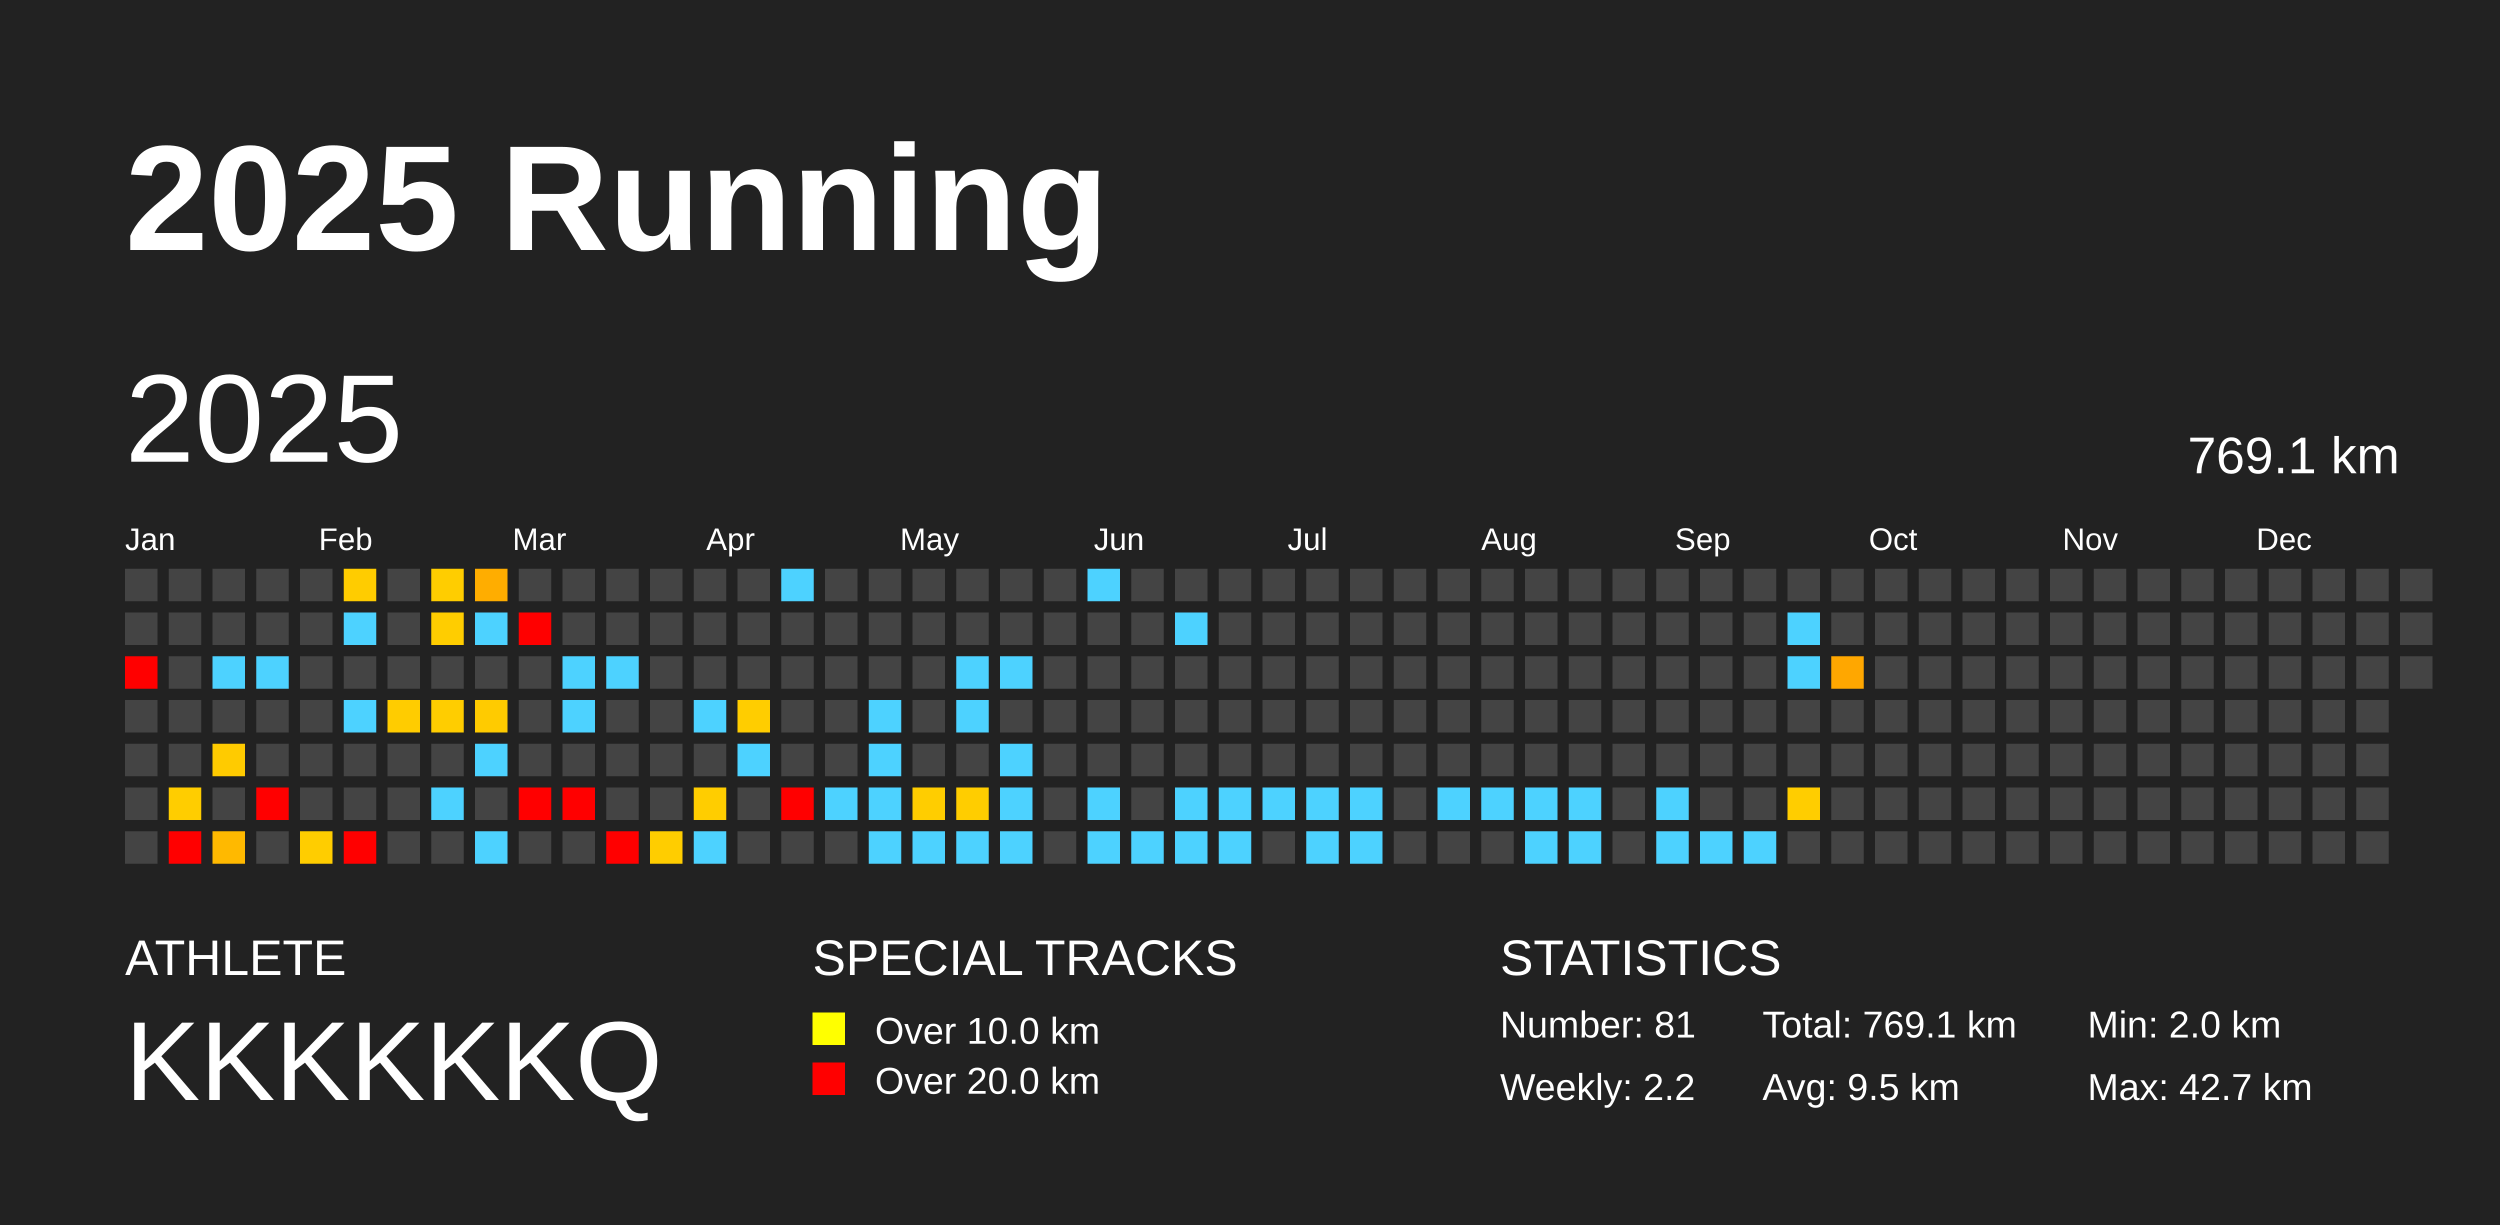
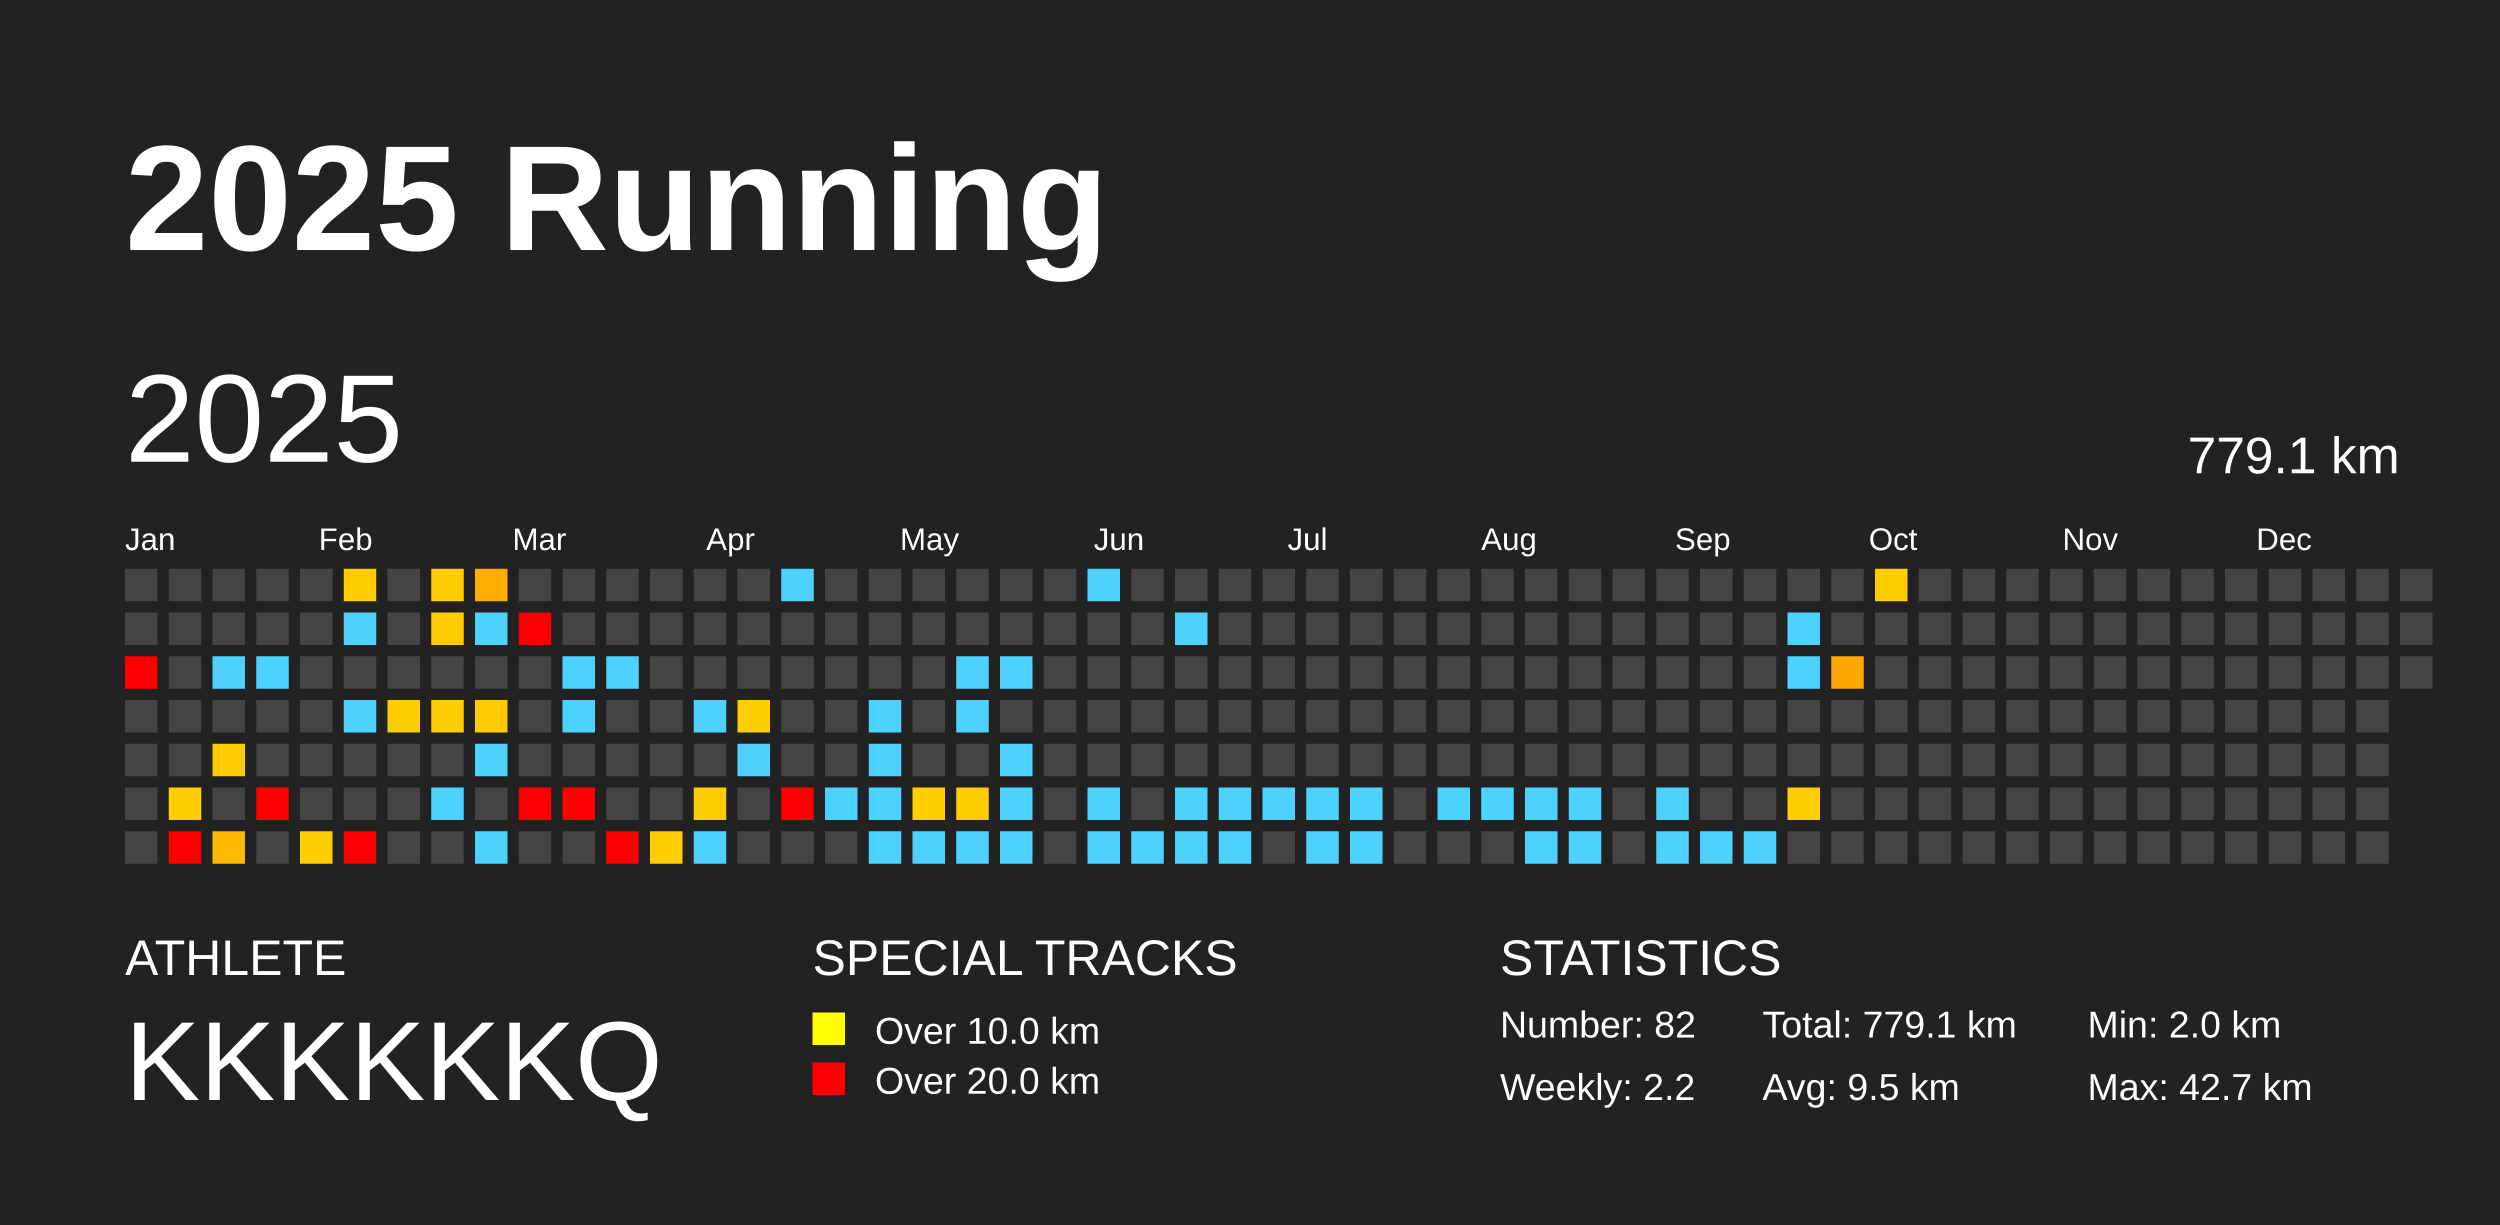
<svg xmlns="http://www.w3.org/2000/svg" baseProfile="full" height="98mm" version="1.1" viewBox="0,0,200,98" width="200mm">
  <defs />
  <rect fill="#222222" height="98" width="200" x="0" y="0" />
  <text fill="#FFFFFF" style="font-size:12px; font-family:Arial; font-weight:bold;" x="10" y="20">2025 Running</text>
  <text fill="#FFFFFF" style="font-size:4px; font-family:Arial" x="10" y="78">ATHLETE</text>
  <text fill="#FFFFFF" style="font-size:9px; font-family:Arial" x="10" y="88">KKKKKKQ</text>
  <text fill="#FFFFFF" style="font-size:4px; font-family:Arial" x="65" y="78">SPECIAL TRACKS</text>
  <rect fill="yellow" height="2.6" width="2.6" x="65" y="81" />
  <text fill="#FFFFFF" style="font-size:3px; font-family:Arial" x="70" y="83.5">Over 10.0 km</text>
  <rect fill="red" height="2.6" width="2.6" x="65" y="85" />
  <text fill="#FFFFFF" style="font-size:3px; font-family:Arial" x="70" y="87.5">Over 20.0 km</text>
  <text fill="#FFFFFF" style="font-size:4px; font-family:Arial" x="120" y="78">STATISTICS</text>
-   <text fill="#FFFFFF" style="font-size:3px; font-family:Arial" x="120" y="83">Number: 81</text>
+   <text fill="#FFFFFF" style="font-size:3px; font-family:Arial" x="120" y="83">Number: 82</text>
  <text fill="#FFFFFF" style="font-size:3px; font-family:Arial" x="120" y="88">Weekly: 2.2</text>
-   <text fill="#FFFFFF" style="font-size:3px; font-family:Arial" x="141" y="83">Total: 769.1 km</text>
+   <text fill="#FFFFFF" style="font-size:3px; font-family:Arial" x="141" y="83">Total: 779.1 km</text>
  <text fill="#FFFFFF" style="font-size:3px; font-family:Arial" x="141" y="88">Avg: 9.5 km</text>
  <text fill="#FFFFFF" style="font-size:3px; font-family:Arial" x="167" y="83">Min: 2.0 km</text>
  <text fill="#FFFFFF" style="font-size:3px; font-family:Arial" x="167" y="88">Max: 42.7 km</text>
  <text dominant-baseline="hanging" fill="#FFFFFF" style="font-size:10.0px; font-family:Arial;" x="10" y="30">2025</text>
-   <text dominant-baseline="hanging" fill="#FFFFFF" style="font-size:4.125px; font-family:Arial;" x="175" y="35">769.1 km</text>
+   <text dominant-baseline="hanging" fill="#FFFFFF" style="font-size:4.125px; font-family:Arial;" x="175" y="35">779.1 km</text>
  <text fill="#FFFFFF" style="font-size:2.5px; font-family:Arial" x="10.0" y="44">Jan</text>
  <text fill="#FFFFFF" style="font-size:2.5px; font-family:Arial" x="25.5" y="44">Feb</text>
  <text fill="#FFFFFF" style="font-size:2.5px; font-family:Arial" x="41.0" y="44">Mar</text>
  <text fill="#FFFFFF" style="font-size:2.5px; font-family:Arial" x="56.5" y="44">Apr</text>
  <text fill="#FFFFFF" style="font-size:2.5px; font-family:Arial" x="72.0" y="44">May</text>
  <text fill="#FFFFFF" style="font-size:2.5px; font-family:Arial" x="87.5" y="44">Jun</text>
  <text fill="#FFFFFF" style="font-size:2.5px; font-family:Arial" x="103.0" y="44">Jul</text>
  <text fill="#FFFFFF" style="font-size:2.5px; font-family:Arial" x="118.5" y="44">Aug</text>
  <text fill="#FFFFFF" style="font-size:2.5px; font-family:Arial" x="134.0" y="44">Sep</text>
  <text fill="#FFFFFF" style="font-size:2.5px; font-family:Arial" x="149.5" y="44">Oct</text>
  <text fill="#FFFFFF" style="font-size:2.5px; font-family:Arial" x="165.0" y="44">Nov</text>
  <text fill="#FFFFFF" style="font-size:2.5px; font-family:Arial" x="180.5" y="44">Dec</text>
  <rect fill="#444444" height="2.6" width="2.6" x="10.0" y="45.5" />
  <rect fill="#444444" height="2.6" width="2.6" x="10.0" y="49.0" />
  <rect fill="red" height="2.6" width="2.6" x="10.0" y="52.5" />
  <rect fill="#444444" height="2.6" width="2.6" x="10.0" y="56.0" />
  <rect fill="#444444" height="2.6" width="2.6" x="10.0" y="59.5" />
  <rect fill="#444444" height="2.6" width="2.6" x="10.0" y="63.0" />
  <rect fill="#444444" height="2.6" width="2.6" x="10.0" y="66.5" />
  <rect fill="#444444" height="2.6" width="2.6" x="13.5" y="45.5" />
  <rect fill="#444444" height="2.6" width="2.6" x="13.5" y="49.0" />
  <rect fill="#444444" height="2.6" width="2.6" x="13.5" y="52.5" />
  <rect fill="#444444" height="2.6" width="2.6" x="13.5" y="56.0" />
  <rect fill="#444444" height="2.6" width="2.6" x="13.5" y="59.5" />
  <rect fill="#ffcd00" height="2.6" width="2.6" x="13.5" y="63.0" />
  <rect fill="red" height="2.6" width="2.6" x="13.5" y="66.5" />
  <rect fill="#444444" height="2.6" width="2.6" x="17.0" y="45.5" />
  <rect fill="#444444" height="2.6" width="2.6" x="17.0" y="49.0" />
  <rect fill="#4dd2ff" height="2.6" width="2.6" x="17.0" y="52.5" />
  <rect fill="#444444" height="2.6" width="2.6" x="17.0" y="56.0" />
  <rect fill="#ffcb00" height="2.6" width="2.6" x="17.0" y="59.5" />
  <rect fill="#444444" height="2.6" width="2.6" x="17.0" y="63.0" />
  <rect fill="#ffb900" height="2.6" width="2.6" x="17.0" y="66.5" />
  <rect fill="#444444" height="2.6" width="2.6" x="20.5" y="45.5" />
  <rect fill="#444444" height="2.6" width="2.6" x="20.5" y="49.0" />
  <rect fill="#4dd2ff" height="2.6" width="2.6" x="20.5" y="52.5" />
  <rect fill="#444444" height="2.6" width="2.6" x="20.5" y="56.0" />
  <rect fill="#444444" height="2.6" width="2.6" x="20.5" y="59.5" />
  <rect fill="red" height="2.6" width="2.6" x="20.5" y="63.0" />
  <rect fill="#444444" height="2.6" width="2.6" x="20.5" y="66.5" />
  <rect fill="#444444" height="2.6" width="2.6" x="24.0" y="45.5" />
  <rect fill="#444444" height="2.6" width="2.6" x="24.0" y="49.0" />
  <rect fill="#444444" height="2.6" width="2.6" x="24.0" y="52.5" />
  <rect fill="#444444" height="2.6" width="2.6" x="24.0" y="56.0" />
  <rect fill="#444444" height="2.6" width="2.6" x="24.0" y="59.5" />
  <rect fill="#444444" height="2.6" width="2.6" x="24.0" y="63.0" />
  <rect fill="#ffcd00" height="2.6" width="2.6" x="24.0" y="66.5" />
  <rect fill="#ffcc00" height="2.6" width="2.6" x="27.5" y="45.5" />
  <rect fill="#4dd2ff" height="2.6" width="2.6" x="27.5" y="49.0" />
  <rect fill="#444444" height="2.6" width="2.6" x="27.5" y="52.5" />
  <rect fill="#4dd2ff" height="2.6" width="2.6" x="27.5" y="56.0" />
  <rect fill="#444444" height="2.6" width="2.6" x="27.5" y="59.5" />
  <rect fill="#444444" height="2.6" width="2.6" x="27.5" y="63.0" />
  <rect fill="red" height="2.6" width="2.6" x="27.5" y="66.5" />
  <rect fill="#444444" height="2.6" width="2.6" x="31.0" y="45.5" />
  <rect fill="#444444" height="2.6" width="2.6" x="31.0" y="49.0" />
  <rect fill="#444444" height="2.6" width="2.6" x="31.0" y="52.5" />
  <rect fill="#ffcc00" height="2.6" width="2.6" x="31.0" y="56.0" />
  <rect fill="#444444" height="2.6" width="2.6" x="31.0" y="59.5" />
  <rect fill="#444444" height="2.6" width="2.6" x="31.0" y="63.0" />
  <rect fill="#444444" height="2.6" width="2.6" x="31.0" y="66.5" />
  <rect fill="#ffcd00" height="2.6" width="2.6" x="34.5" y="45.5" />
  <rect fill="#ffcd00" height="2.6" width="2.6" x="34.5" y="49.0" />
  <rect fill="#444444" height="2.6" width="2.6" x="34.5" y="52.5" />
  <rect fill="#ffcd00" height="2.6" width="2.6" x="34.5" y="56.0" />
  <rect fill="#444444" height="2.6" width="2.6" x="34.5" y="59.5" />
  <rect fill="#4dd2ff" height="2.6" width="2.6" x="34.5" y="63.0" />
  <rect fill="#444444" height="2.6" width="2.6" x="34.5" y="66.5" />
  <rect fill="#ffad00" height="2.6" width="2.6" x="38.0" y="45.5" />
  <rect fill="#4dd2ff" height="2.6" width="2.6" x="38.0" y="49.0" />
  <rect fill="#444444" height="2.6" width="2.6" x="38.0" y="52.5" />
  <rect fill="#ffcb00" height="2.6" width="2.6" x="38.0" y="56.0" />
  <rect fill="#4dd2ff" height="2.6" width="2.6" x="38.0" y="59.5" />
  <rect fill="#444444" height="2.6" width="2.6" x="38.0" y="63.0" />
  <rect fill="#4dd2ff" height="2.6" width="2.6" x="38.0" y="66.5" />
  <rect fill="#444444" height="2.6" width="2.6" x="41.5" y="45.5" />
  <rect fill="red" height="2.6" width="2.6" x="41.5" y="49.0" />
  <rect fill="#444444" height="2.6" width="2.6" x="41.5" y="52.5" />
  <rect fill="#444444" height="2.6" width="2.6" x="41.5" y="56.0" />
  <rect fill="#444444" height="2.6" width="2.6" x="41.5" y="59.5" />
  <rect fill="red" height="2.6" width="2.6" x="41.5" y="63.0" />
  <rect fill="#444444" height="2.6" width="2.6" x="41.5" y="66.5" />
  <rect fill="#444444" height="2.6" width="2.6" x="45.0" y="45.5" />
  <rect fill="#444444" height="2.6" width="2.6" x="45.0" y="49.0" />
  <rect fill="#4dd2ff" height="2.6" width="2.6" x="45.0" y="52.5" />
  <rect fill="#4dd2ff" height="2.6" width="2.6" x="45.0" y="56.0" />
  <rect fill="#444444" height="2.6" width="2.6" x="45.0" y="59.5" />
  <rect fill="red" height="2.6" width="2.6" x="45.0" y="63.0" />
  <rect fill="#444444" height="2.6" width="2.6" x="45.0" y="66.5" />
  <rect fill="#444444" height="2.6" width="2.6" x="48.5" y="45.5" />
  <rect fill="#444444" height="2.6" width="2.6" x="48.5" y="49.0" />
  <rect fill="#4dd2ff" height="2.6" width="2.6" x="48.5" y="52.5" />
  <rect fill="#444444" height="2.6" width="2.6" x="48.5" y="56.0" />
  <rect fill="#444444" height="2.6" width="2.6" x="48.5" y="59.5" />
  <rect fill="#444444" height="2.6" width="2.6" x="48.5" y="63.0" />
  <rect fill="red" height="2.6" width="2.6" x="48.5" y="66.5" />
  <rect fill="#444444" height="2.6" width="2.6" x="52.0" y="45.5" />
  <rect fill="#444444" height="2.6" width="2.6" x="52.0" y="49.0" />
  <rect fill="#444444" height="2.6" width="2.6" x="52.0" y="52.5" />
  <rect fill="#444444" height="2.6" width="2.6" x="52.0" y="56.0" />
  <rect fill="#444444" height="2.6" width="2.6" x="52.0" y="59.5" />
  <rect fill="#444444" height="2.6" width="2.6" x="52.0" y="63.0" />
  <rect fill="#ffcd00" height="2.6" width="2.6" x="52.0" y="66.5" />
  <rect fill="#444444" height="2.6" width="2.6" x="55.5" y="45.5" />
  <rect fill="#444444" height="2.6" width="2.6" x="55.5" y="49.0" />
  <rect fill="#444444" height="2.6" width="2.6" x="55.5" y="52.5" />
  <rect fill="#4dd2ff" height="2.6" width="2.6" x="55.5" y="56.0" />
  <rect fill="#444444" height="2.6" width="2.6" x="55.5" y="59.5" />
  <rect fill="#ffcd00" height="2.6" width="2.6" x="55.5" y="63.0" />
  <rect fill="#4dd2ff" height="2.6" width="2.6" x="55.5" y="66.5" />
  <rect fill="#444444" height="2.6" width="2.6" x="59.0" y="45.5" />
  <rect fill="#444444" height="2.6" width="2.6" x="59.0" y="49.0" />
  <rect fill="#444444" height="2.6" width="2.6" x="59.0" y="52.5" />
  <rect fill="#ffcd00" height="2.6" width="2.6" x="59.0" y="56.0" />
  <rect fill="#4dd2ff" height="2.6" width="2.6" x="59.0" y="59.5" />
  <rect fill="#444444" height="2.6" width="2.6" x="59.0" y="63.0" />
  <rect fill="#444444" height="2.6" width="2.6" x="59.0" y="66.5" />
  <rect fill="#4dd2ff" height="2.6" width="2.6" x="62.5" y="45.5" />
  <rect fill="#444444" height="2.6" width="2.6" x="62.5" y="49.0" />
  <rect fill="#444444" height="2.6" width="2.6" x="62.5" y="52.5" />
  <rect fill="#444444" height="2.6" width="2.6" x="62.5" y="56.0" />
  <rect fill="#444444" height="2.6" width="2.6" x="62.5" y="59.5" />
  <rect fill="red" height="2.6" width="2.6" x="62.5" y="63.0" />
  <rect fill="#444444" height="2.6" width="2.6" x="62.5" y="66.5" />
  <rect fill="#444444" height="2.6" width="2.6" x="66.0" y="45.5" />
  <rect fill="#444444" height="2.6" width="2.6" x="66.0" y="49.0" />
  <rect fill="#444444" height="2.6" width="2.6" x="66.0" y="52.5" />
  <rect fill="#444444" height="2.6" width="2.6" x="66.0" y="56.0" />
  <rect fill="#444444" height="2.6" width="2.6" x="66.0" y="59.5" />
  <rect fill="#4dd2ff" height="2.6" width="2.6" x="66.0" y="63.0" />
  <rect fill="#444444" height="2.6" width="2.6" x="66.0" y="66.5" />
  <rect fill="#444444" height="2.6" width="2.6" x="69.5" y="45.5" />
  <rect fill="#444444" height="2.6" width="2.6" x="69.5" y="49.0" />
  <rect fill="#444444" height="2.6" width="2.6" x="69.5" y="52.5" />
  <rect fill="#4dd2ff" height="2.6" width="2.6" x="69.5" y="56.0" />
  <rect fill="#4dd2ff" height="2.6" width="2.6" x="69.5" y="59.5" />
  <rect fill="#4dd2ff" height="2.6" width="2.6" x="69.5" y="63.0" />
  <rect fill="#4dd2ff" height="2.6" width="2.6" x="69.5" y="66.5" />
  <rect fill="#444444" height="2.6" width="2.6" x="73.0" y="45.5" />
  <rect fill="#444444" height="2.6" width="2.6" x="73.0" y="49.0" />
  <rect fill="#444444" height="2.6" width="2.6" x="73.0" y="52.5" />
  <rect fill="#444444" height="2.6" width="2.6" x="73.0" y="56.0" />
  <rect fill="#444444" height="2.6" width="2.6" x="73.0" y="59.5" />
  <rect fill="#ffcd00" height="2.6" width="2.6" x="73.0" y="63.0" />
  <rect fill="#4dd2ff" height="2.6" width="2.6" x="73.0" y="66.5" />
  <rect fill="#444444" height="2.6" width="2.6" x="76.5" y="45.5" />
  <rect fill="#444444" height="2.6" width="2.6" x="76.5" y="49.0" />
  <rect fill="#4dd2ff" height="2.6" width="2.6" x="76.5" y="52.5" />
  <rect fill="#4dd2ff" height="2.6" width="2.6" x="76.5" y="56.0" />
  <rect fill="#444444" height="2.6" width="2.6" x="76.5" y="59.5" />
  <rect fill="#ffcd00" height="2.6" width="2.6" x="76.5" y="63.0" />
  <rect fill="#4dd2ff" height="2.6" width="2.6" x="76.5" y="66.5" />
  <rect fill="#444444" height="2.6" width="2.6" x="80.0" y="45.5" />
  <rect fill="#444444" height="2.6" width="2.6" x="80.0" y="49.0" />
  <rect fill="#4dd2ff" height="2.6" width="2.6" x="80.0" y="52.5" />
  <rect fill="#444444" height="2.6" width="2.6" x="80.0" y="56.0" />
  <rect fill="#4dd2ff" height="2.6" width="2.6" x="80.0" y="59.5" />
  <rect fill="#4dd2ff" height="2.6" width="2.6" x="80.0" y="63.0" />
  <rect fill="#4dd2ff" height="2.6" width="2.6" x="80.0" y="66.5" />
  <rect fill="#444444" height="2.6" width="2.6" x="83.5" y="45.5" />
  <rect fill="#444444" height="2.6" width="2.6" x="83.5" y="49.0" />
  <rect fill="#444444" height="2.6" width="2.6" x="83.5" y="52.5" />
  <rect fill="#444444" height="2.6" width="2.6" x="83.5" y="56.0" />
  <rect fill="#444444" height="2.6" width="2.6" x="83.5" y="59.5" />
  <rect fill="#444444" height="2.6" width="2.6" x="83.5" y="63.0" />
  <rect fill="#444444" height="2.6" width="2.6" x="83.5" y="66.5" />
  <rect fill="#4dd2ff" height="2.6" width="2.6" x="87.0" y="45.5" />
  <rect fill="#444444" height="2.6" width="2.6" x="87.0" y="49.0" />
  <rect fill="#444444" height="2.6" width="2.6" x="87.0" y="52.5" />
  <rect fill="#444444" height="2.6" width="2.6" x="87.0" y="56.0" />
  <rect fill="#444444" height="2.6" width="2.6" x="87.0" y="59.5" />
  <rect fill="#4dd2ff" height="2.6" width="2.6" x="87.0" y="63.0" />
  <rect fill="#4dd2ff" height="2.6" width="2.6" x="87.0" y="66.5" />
  <rect fill="#444444" height="2.6" width="2.6" x="90.5" y="45.5" />
  <rect fill="#444444" height="2.6" width="2.6" x="90.5" y="49.0" />
  <rect fill="#444444" height="2.6" width="2.6" x="90.5" y="52.5" />
  <rect fill="#444444" height="2.6" width="2.6" x="90.5" y="56.0" />
  <rect fill="#444444" height="2.6" width="2.6" x="90.5" y="59.5" />
  <rect fill="#444444" height="2.6" width="2.6" x="90.5" y="63.0" />
  <rect fill="#4dd2ff" height="2.6" width="2.6" x="90.5" y="66.5" />
  <rect fill="#444444" height="2.6" width="2.6" x="94.0" y="45.5" />
  <rect fill="#4dd2ff" height="2.6" width="2.6" x="94.0" y="49.0" />
  <rect fill="#444444" height="2.6" width="2.6" x="94.0" y="52.5" />
  <rect fill="#444444" height="2.6" width="2.6" x="94.0" y="56.0" />
  <rect fill="#444444" height="2.6" width="2.6" x="94.0" y="59.5" />
  <rect fill="#4dd2ff" height="2.6" width="2.6" x="94.0" y="63.0" />
  <rect fill="#4dd2ff" height="2.6" width="2.6" x="94.0" y="66.5" />
  <rect fill="#444444" height="2.6" width="2.6" x="97.5" y="45.5" />
  <rect fill="#444444" height="2.6" width="2.6" x="97.5" y="49.0" />
  <rect fill="#444444" height="2.6" width="2.6" x="97.5" y="52.5" />
  <rect fill="#444444" height="2.6" width="2.6" x="97.5" y="56.0" />
  <rect fill="#444444" height="2.6" width="2.6" x="97.5" y="59.5" />
  <rect fill="#4dd2ff" height="2.6" width="2.6" x="97.5" y="63.0" />
  <rect fill="#4dd2ff" height="2.6" width="2.6" x="97.5" y="66.5" />
  <rect fill="#444444" height="2.6" width="2.6" x="101.0" y="45.5" />
  <rect fill="#444444" height="2.6" width="2.6" x="101.0" y="49.0" />
  <rect fill="#444444" height="2.6" width="2.6" x="101.0" y="52.5" />
  <rect fill="#444444" height="2.6" width="2.6" x="101.0" y="56.0" />
  <rect fill="#444444" height="2.6" width="2.6" x="101.0" y="59.5" />
  <rect fill="#4dd2ff" height="2.6" width="2.6" x="101.0" y="63.0" />
  <rect fill="#444444" height="2.6" width="2.6" x="101.0" y="66.5" />
  <rect fill="#444444" height="2.6" width="2.6" x="104.5" y="45.5" />
  <rect fill="#444444" height="2.6" width="2.6" x="104.5" y="49.0" />
  <rect fill="#444444" height="2.6" width="2.6" x="104.5" y="52.5" />
  <rect fill="#444444" height="2.6" width="2.6" x="104.5" y="56.0" />
  <rect fill="#444444" height="2.6" width="2.6" x="104.5" y="59.5" />
  <rect fill="#4dd2ff" height="2.6" width="2.6" x="104.5" y="63.0" />
  <rect fill="#4dd2ff" height="2.6" width="2.6" x="104.5" y="66.5" />
  <rect fill="#444444" height="2.6" width="2.6" x="108.0" y="45.5" />
  <rect fill="#444444" height="2.6" width="2.6" x="108.0" y="49.0" />
  <rect fill="#444444" height="2.6" width="2.6" x="108.0" y="52.5" />
  <rect fill="#444444" height="2.6" width="2.6" x="108.0" y="56.0" />
  <rect fill="#444444" height="2.6" width="2.6" x="108.0" y="59.5" />
  <rect fill="#4dd2ff" height="2.6" width="2.6" x="108.0" y="63.0" />
  <rect fill="#4dd2ff" height="2.6" width="2.6" x="108.0" y="66.5" />
  <rect fill="#444444" height="2.6" width="2.6" x="111.5" y="45.5" />
  <rect fill="#444444" height="2.6" width="2.6" x="111.5" y="49.0" />
  <rect fill="#444444" height="2.6" width="2.6" x="111.5" y="52.5" />
  <rect fill="#444444" height="2.6" width="2.6" x="111.5" y="56.0" />
  <rect fill="#444444" height="2.6" width="2.6" x="111.5" y="59.5" />
  <rect fill="#444444" height="2.6" width="2.6" x="111.5" y="63.0" />
  <rect fill="#444444" height="2.6" width="2.6" x="111.5" y="66.5" />
  <rect fill="#444444" height="2.6" width="2.6" x="115.0" y="45.5" />
  <rect fill="#444444" height="2.6" width="2.6" x="115.0" y="49.0" />
  <rect fill="#444444" height="2.6" width="2.6" x="115.0" y="52.5" />
  <rect fill="#444444" height="2.6" width="2.6" x="115.0" y="56.0" />
  <rect fill="#444444" height="2.6" width="2.6" x="115.0" y="59.5" />
  <rect fill="#4dd2ff" height="2.6" width="2.6" x="115.0" y="63.0" />
  <rect fill="#444444" height="2.6" width="2.6" x="115.0" y="66.5" />
  <rect fill="#444444" height="2.6" width="2.6" x="118.5" y="45.5" />
  <rect fill="#444444" height="2.6" width="2.6" x="118.5" y="49.0" />
  <rect fill="#444444" height="2.6" width="2.6" x="118.5" y="52.5" />
  <rect fill="#444444" height="2.6" width="2.6" x="118.5" y="56.0" />
  <rect fill="#444444" height="2.6" width="2.6" x="118.5" y="59.5" />
  <rect fill="#4dd2ff" height="2.6" width="2.6" x="118.5" y="63.0" />
  <rect fill="#444444" height="2.6" width="2.6" x="118.5" y="66.5" />
  <rect fill="#444444" height="2.6" width="2.6" x="122.0" y="45.5" />
  <rect fill="#444444" height="2.6" width="2.6" x="122.0" y="49.0" />
  <rect fill="#444444" height="2.6" width="2.6" x="122.0" y="52.5" />
  <rect fill="#444444" height="2.6" width="2.6" x="122.0" y="56.0" />
  <rect fill="#444444" height="2.6" width="2.6" x="122.0" y="59.5" />
  <rect fill="#4dd2ff" height="2.6" width="2.6" x="122.0" y="63.0" />
  <rect fill="#4dd2ff" height="2.6" width="2.6" x="122.0" y="66.5" />
  <rect fill="#444444" height="2.6" width="2.6" x="125.5" y="45.5" />
  <rect fill="#444444" height="2.6" width="2.6" x="125.5" y="49.0" />
  <rect fill="#444444" height="2.6" width="2.6" x="125.5" y="52.5" />
  <rect fill="#444444" height="2.6" width="2.6" x="125.5" y="56.0" />
  <rect fill="#444444" height="2.6" width="2.6" x="125.5" y="59.5" />
  <rect fill="#4dd2ff" height="2.6" width="2.6" x="125.5" y="63.0" />
  <rect fill="#4dd2ff" height="2.6" width="2.6" x="125.5" y="66.5" />
  <rect fill="#444444" height="2.6" width="2.6" x="129.0" y="45.5" />
  <rect fill="#444444" height="2.6" width="2.6" x="129.0" y="49.0" />
  <rect fill="#444444" height="2.6" width="2.6" x="129.0" y="52.5" />
  <rect fill="#444444" height="2.6" width="2.6" x="129.0" y="56.0" />
  <rect fill="#444444" height="2.6" width="2.6" x="129.0" y="59.5" />
  <rect fill="#444444" height="2.6" width="2.6" x="129.0" y="63.0" />
  <rect fill="#444444" height="2.6" width="2.6" x="129.0" y="66.5" />
  <rect fill="#444444" height="2.6" width="2.6" x="132.5" y="45.5" />
  <rect fill="#444444" height="2.6" width="2.6" x="132.5" y="49.0" />
  <rect fill="#444444" height="2.6" width="2.6" x="132.5" y="52.5" />
  <rect fill="#444444" height="2.6" width="2.6" x="132.5" y="56.0" />
  <rect fill="#444444" height="2.6" width="2.6" x="132.5" y="59.5" />
  <rect fill="#4dd2ff" height="2.6" width="2.6" x="132.5" y="63.0" />
  <rect fill="#4dd2ff" height="2.6" width="2.6" x="132.5" y="66.5" />
  <rect fill="#444444" height="2.6" width="2.6" x="136.0" y="45.5" />
  <rect fill="#444444" height="2.6" width="2.6" x="136.0" y="49.0" />
  <rect fill="#444444" height="2.6" width="2.6" x="136.0" y="52.5" />
  <rect fill="#444444" height="2.6" width="2.6" x="136.0" y="56.0" />
  <rect fill="#444444" height="2.6" width="2.6" x="136.0" y="59.5" />
  <rect fill="#444444" height="2.6" width="2.6" x="136.0" y="63.0" />
  <rect fill="#4dd2ff" height="2.6" width="2.6" x="136.0" y="66.5" />
  <rect fill="#444444" height="2.6" width="2.6" x="139.5" y="45.5" />
  <rect fill="#444444" height="2.6" width="2.6" x="139.5" y="49.0" />
  <rect fill="#444444" height="2.6" width="2.6" x="139.5" y="52.5" />
  <rect fill="#444444" height="2.6" width="2.6" x="139.5" y="56.0" />
  <rect fill="#444444" height="2.6" width="2.6" x="139.5" y="59.5" />
  <rect fill="#444444" height="2.6" width="2.6" x="139.5" y="63.0" />
  <rect fill="#4dd2ff" height="2.6" width="2.6" x="139.5" y="66.5" />
  <rect fill="#444444" height="2.6" width="2.6" x="143.0" y="45.5" />
  <rect fill="#4dd2ff" height="2.6" width="2.6" x="143.0" y="49.0" />
  <rect fill="#4dd2ff" height="2.6" width="2.6" x="143.0" y="52.5" />
  <rect fill="#444444" height="2.6" width="2.6" x="143.0" y="56.0" />
  <rect fill="#444444" height="2.6" width="2.6" x="143.0" y="59.5" />
  <rect fill="#ffcd00" height="2.6" width="2.6" x="143.0" y="63.0" />
  <rect fill="#444444" height="2.6" width="2.6" x="143.0" y="66.5" />
  <rect fill="#444444" height="2.6" width="2.6" x="146.5" y="45.5" />
  <rect fill="#444444" height="2.6" width="2.6" x="146.5" y="49.0" />
  <rect fill="#ffa700" height="2.6" width="2.6" x="146.5" y="52.5" />
  <rect fill="#444444" height="2.6" width="2.6" x="146.5" y="56.0" />
  <rect fill="#444444" height="2.6" width="2.6" x="146.5" y="59.5" />
  <rect fill="#444444" height="2.6" width="2.6" x="146.5" y="63.0" />
  <rect fill="#444444" height="2.6" width="2.6" x="146.5" y="66.5" />
-   <rect fill="#444444" height="2.6" width="2.6" x="150.0" y="45.5" />
+   <rect fill="#ffcd00" height="2.6" width="2.6" x="150.0" y="45.5" />
  <rect fill="#444444" height="2.6" width="2.6" x="150.0" y="49.0" />
  <rect fill="#444444" height="2.6" width="2.6" x="150.0" y="52.5" />
  <rect fill="#444444" height="2.6" width="2.6" x="150.0" y="56.0" />
  <rect fill="#444444" height="2.6" width="2.6" x="150.0" y="59.5" />
  <rect fill="#444444" height="2.6" width="2.6" x="150.0" y="63.0" />
  <rect fill="#444444" height="2.6" width="2.6" x="150.0" y="66.5" />
  <rect fill="#444444" height="2.6" width="2.6" x="153.5" y="45.5" />
  <rect fill="#444444" height="2.6" width="2.6" x="153.5" y="49.0" />
  <rect fill="#444444" height="2.6" width="2.6" x="153.5" y="52.5" />
  <rect fill="#444444" height="2.6" width="2.6" x="153.5" y="56.0" />
  <rect fill="#444444" height="2.6" width="2.6" x="153.5" y="59.5" />
  <rect fill="#444444" height="2.6" width="2.6" x="153.5" y="63.0" />
  <rect fill="#444444" height="2.6" width="2.6" x="153.5" y="66.5" />
  <rect fill="#444444" height="2.6" width="2.6" x="157.0" y="45.5" />
  <rect fill="#444444" height="2.6" width="2.6" x="157.0" y="49.0" />
  <rect fill="#444444" height="2.6" width="2.6" x="157.0" y="52.5" />
  <rect fill="#444444" height="2.6" width="2.6" x="157.0" y="56.0" />
  <rect fill="#444444" height="2.6" width="2.6" x="157.0" y="59.5" />
  <rect fill="#444444" height="2.6" width="2.6" x="157.0" y="63.0" />
  <rect fill="#444444" height="2.6" width="2.6" x="157.0" y="66.5" />
  <rect fill="#444444" height="2.6" width="2.6" x="160.5" y="45.5" />
  <rect fill="#444444" height="2.6" width="2.6" x="160.5" y="49.0" />
  <rect fill="#444444" height="2.6" width="2.6" x="160.5" y="52.5" />
  <rect fill="#444444" height="2.6" width="2.6" x="160.5" y="56.0" />
  <rect fill="#444444" height="2.6" width="2.6" x="160.5" y="59.5" />
  <rect fill="#444444" height="2.6" width="2.6" x="160.5" y="63.0" />
  <rect fill="#444444" height="2.6" width="2.6" x="160.5" y="66.5" />
  <rect fill="#444444" height="2.6" width="2.6" x="164.0" y="45.5" />
  <rect fill="#444444" height="2.6" width="2.6" x="164.0" y="49.0" />
  <rect fill="#444444" height="2.6" width="2.6" x="164.0" y="52.5" />
  <rect fill="#444444" height="2.6" width="2.6" x="164.0" y="56.0" />
  <rect fill="#444444" height="2.6" width="2.6" x="164.0" y="59.5" />
  <rect fill="#444444" height="2.6" width="2.6" x="164.0" y="63.0" />
  <rect fill="#444444" height="2.6" width="2.6" x="164.0" y="66.5" />
  <rect fill="#444444" height="2.6" width="2.6" x="167.5" y="45.5" />
  <rect fill="#444444" height="2.6" width="2.6" x="167.5" y="49.0" />
  <rect fill="#444444" height="2.6" width="2.6" x="167.5" y="52.5" />
  <rect fill="#444444" height="2.6" width="2.6" x="167.5" y="56.0" />
  <rect fill="#444444" height="2.6" width="2.6" x="167.5" y="59.5" />
  <rect fill="#444444" height="2.6" width="2.6" x="167.5" y="63.0" />
  <rect fill="#444444" height="2.6" width="2.6" x="167.5" y="66.5" />
  <rect fill="#444444" height="2.6" width="2.6" x="171.0" y="45.5" />
  <rect fill="#444444" height="2.6" width="2.6" x="171.0" y="49.0" />
  <rect fill="#444444" height="2.6" width="2.6" x="171.0" y="52.5" />
  <rect fill="#444444" height="2.6" width="2.6" x="171.0" y="56.0" />
  <rect fill="#444444" height="2.6" width="2.6" x="171.0" y="59.5" />
  <rect fill="#444444" height="2.6" width="2.6" x="171.0" y="63.0" />
  <rect fill="#444444" height="2.6" width="2.6" x="171.0" y="66.5" />
  <rect fill="#444444" height="2.6" width="2.6" x="174.5" y="45.5" />
  <rect fill="#444444" height="2.6" width="2.6" x="174.5" y="49.0" />
  <rect fill="#444444" height="2.6" width="2.6" x="174.5" y="52.5" />
  <rect fill="#444444" height="2.6" width="2.6" x="174.5" y="56.0" />
  <rect fill="#444444" height="2.6" width="2.6" x="174.5" y="59.5" />
  <rect fill="#444444" height="2.6" width="2.6" x="174.5" y="63.0" />
  <rect fill="#444444" height="2.6" width="2.6" x="174.5" y="66.5" />
  <rect fill="#444444" height="2.6" width="2.6" x="178.0" y="45.5" />
  <rect fill="#444444" height="2.6" width="2.6" x="178.0" y="49.0" />
  <rect fill="#444444" height="2.6" width="2.6" x="178.0" y="52.5" />
  <rect fill="#444444" height="2.6" width="2.6" x="178.0" y="56.0" />
  <rect fill="#444444" height="2.6" width="2.6" x="178.0" y="59.5" />
  <rect fill="#444444" height="2.6" width="2.6" x="178.0" y="63.0" />
  <rect fill="#444444" height="2.6" width="2.6" x="178.0" y="66.5" />
  <rect fill="#444444" height="2.6" width="2.6" x="181.5" y="45.5" />
  <rect fill="#444444" height="2.6" width="2.6" x="181.5" y="49.0" />
  <rect fill="#444444" height="2.6" width="2.6" x="181.5" y="52.5" />
  <rect fill="#444444" height="2.6" width="2.6" x="181.5" y="56.0" />
  <rect fill="#444444" height="2.6" width="2.6" x="181.5" y="59.5" />
  <rect fill="#444444" height="2.6" width="2.6" x="181.5" y="63.0" />
  <rect fill="#444444" height="2.6" width="2.6" x="181.5" y="66.5" />
  <rect fill="#444444" height="2.6" width="2.6" x="185.0" y="45.5" />
  <rect fill="#444444" height="2.6" width="2.6" x="185.0" y="49.0" />
  <rect fill="#444444" height="2.6" width="2.6" x="185.0" y="52.5" />
  <rect fill="#444444" height="2.6" width="2.6" x="185.0" y="56.0" />
  <rect fill="#444444" height="2.6" width="2.6" x="185.0" y="59.5" />
  <rect fill="#444444" height="2.6" width="2.6" x="185.0" y="63.0" />
  <rect fill="#444444" height="2.6" width="2.6" x="185.0" y="66.5" />
  <rect fill="#444444" height="2.6" width="2.6" x="188.5" y="45.5" />
  <rect fill="#444444" height="2.6" width="2.6" x="188.5" y="49.0" />
  <rect fill="#444444" height="2.6" width="2.6" x="188.5" y="52.5" />
  <rect fill="#444444" height="2.6" width="2.6" x="188.5" y="56.0" />
  <rect fill="#444444" height="2.6" width="2.6" x="188.5" y="59.5" />
  <rect fill="#444444" height="2.6" width="2.6" x="188.5" y="63.0" />
  <rect fill="#444444" height="2.6" width="2.6" x="188.5" y="66.5" />
  <rect fill="#444444" height="2.6" width="2.6" x="192.0" y="45.5" />
  <rect fill="#444444" height="2.6" width="2.6" x="192.0" y="49.0" />
  <rect fill="#444444" height="2.6" width="2.6" x="192.0" y="52.5" />
</svg>
